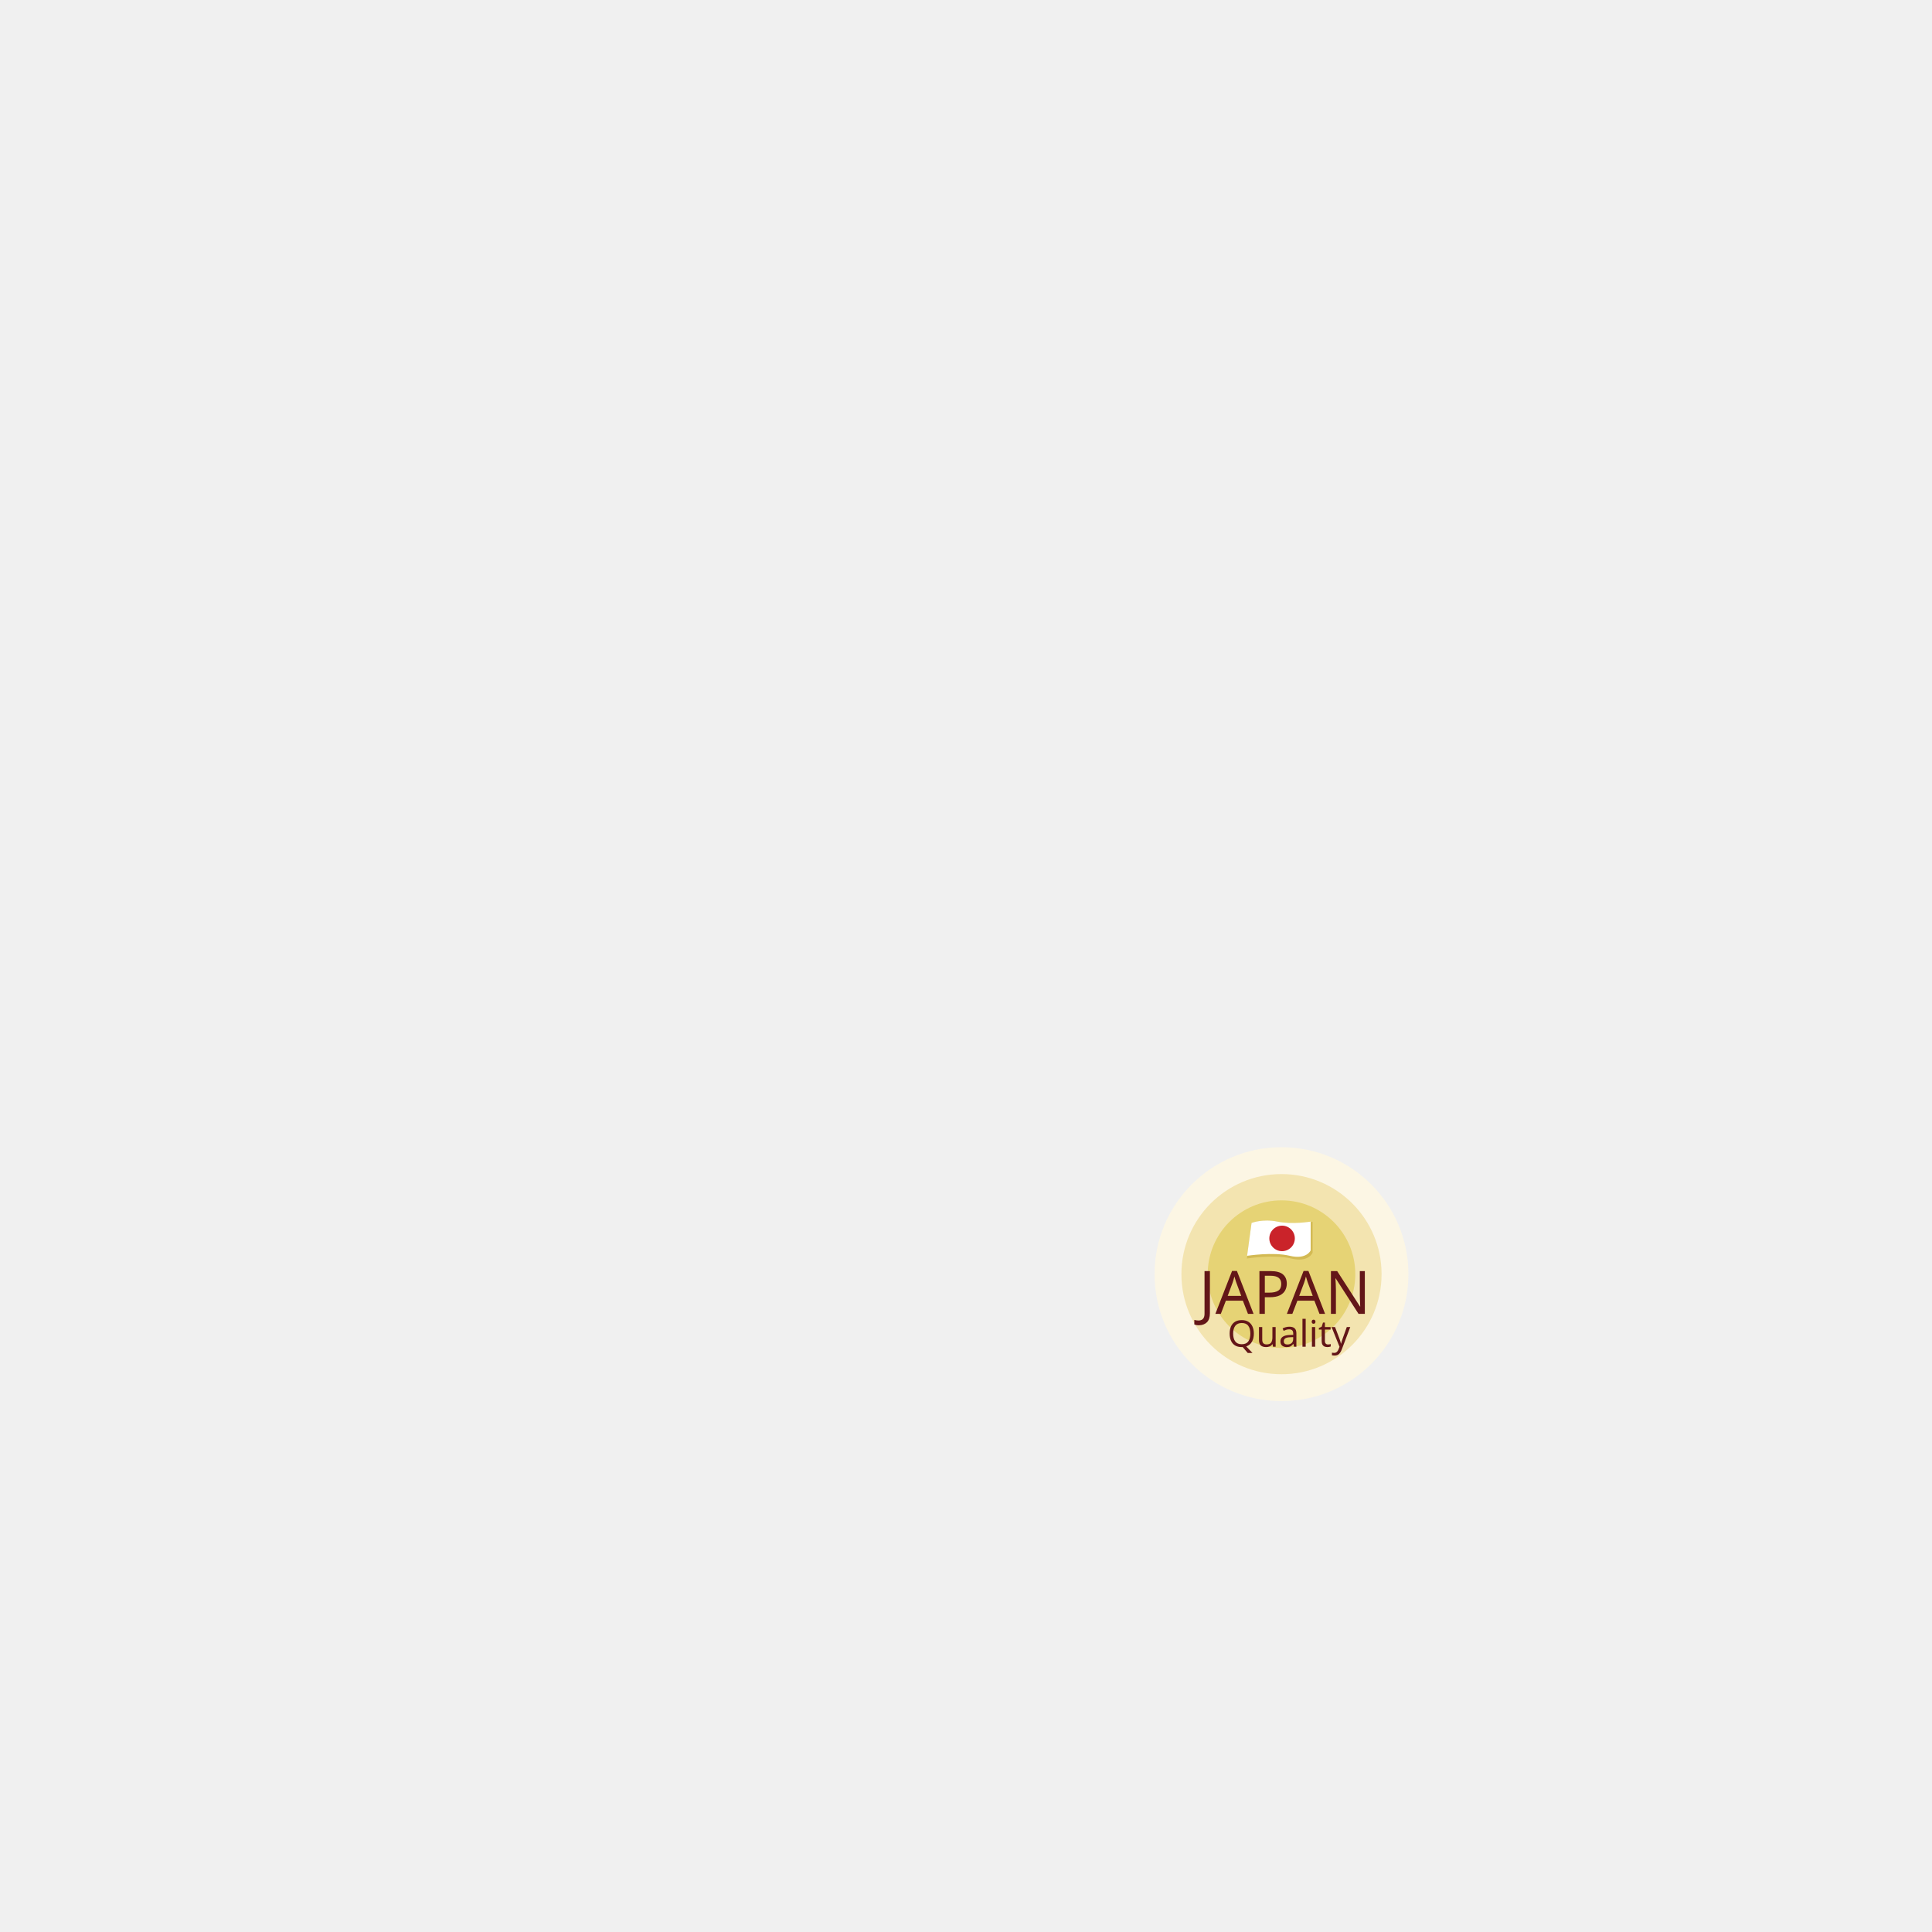
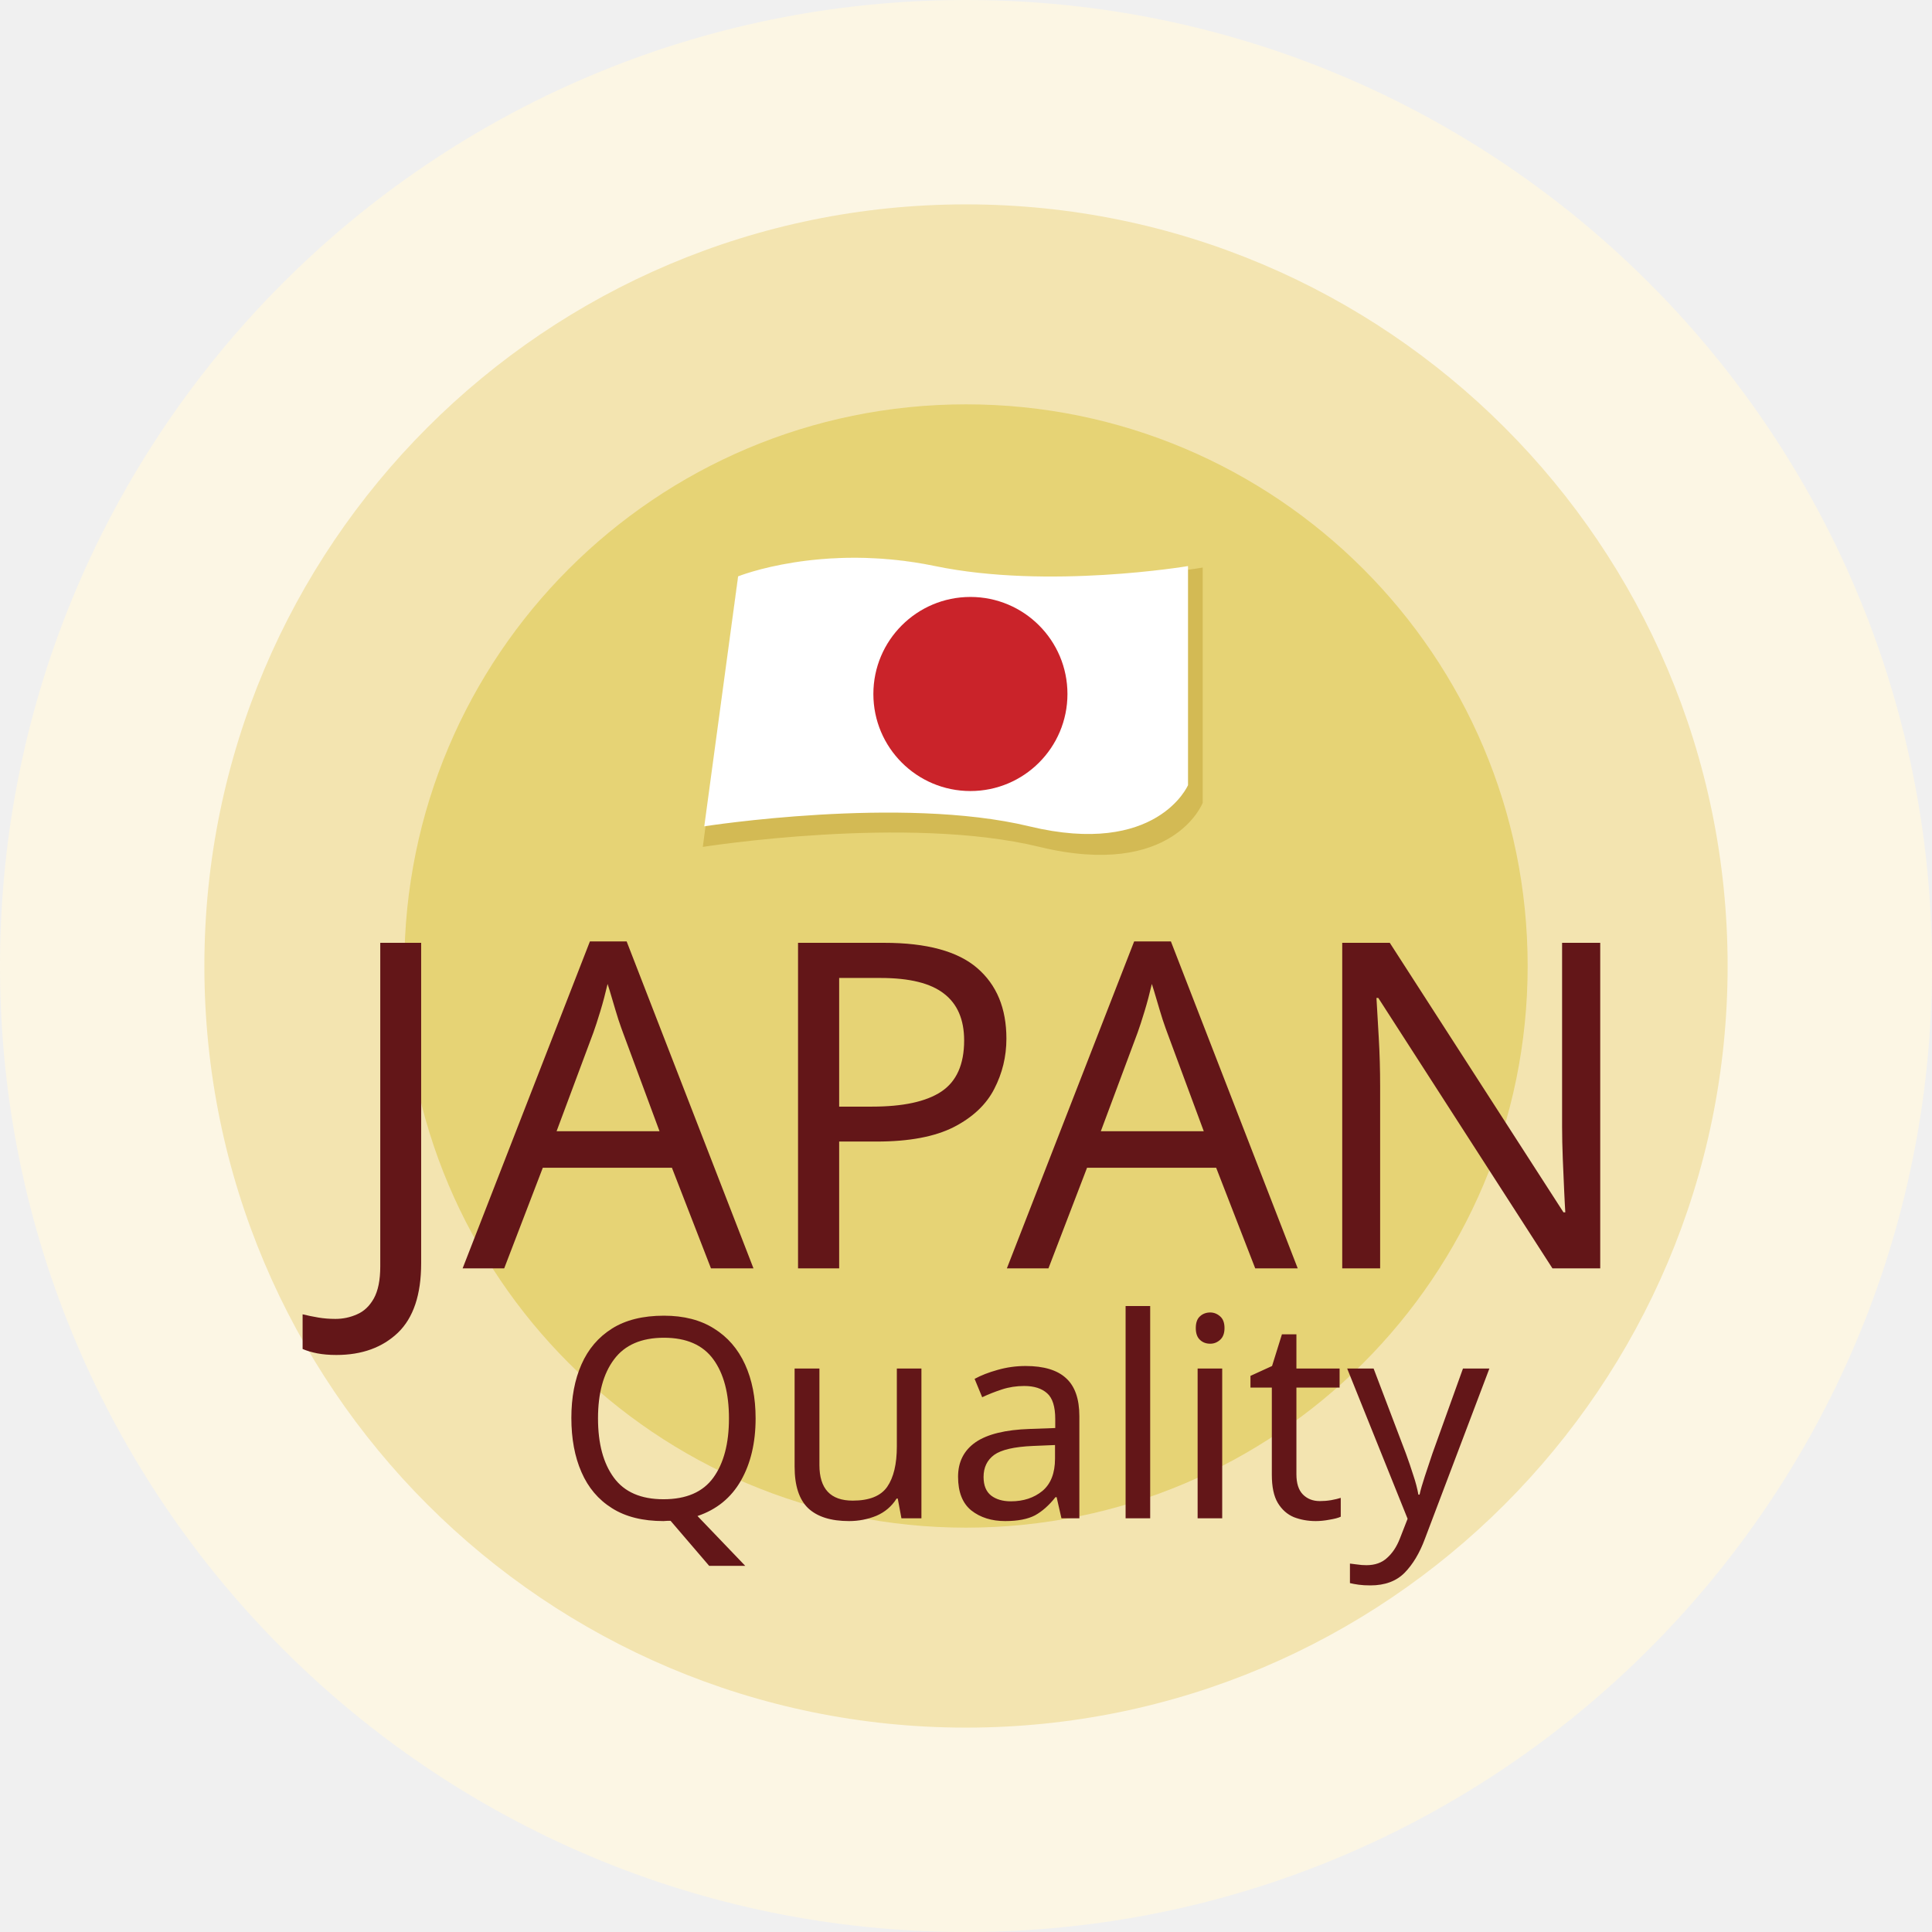
- <svg xmlns="http://www.w3.org/2000/svg" version="1.1" id="Layer_3" x="0px" y="0px" viewBox="0 0 1000 1000" style="enable-background:new 0 0 1000 1000;" xml:space="preserve">
+ <svg xmlns="http://www.w3.org/2000/svg" version="1.1" id="Layer_3" x="0px" y="0px" viewBox="0 0 131.4 131.4" style="enable-background:new 0 0 131.4 131.4;" xml:space="preserve">
  <style type="text/css">
	.st0{fill:#FCF6E4;}
	.st1{fill:#F3E4B0;}
	.st2{fill:#E6D375;}
	.st3{fill:#631618;}
- 	.st4{font-family:'BaskOldFace';}
+ 	.st4{font-family:'ArialMT';}
	.st5{font-size:31px;}
	.st6{font-size:19px;}
	.st7{fill:#D3BA54;}
	.st8{fill:#FFFFFF;}
	.st9{fill:#CA232A;}
</style>
-   <circle class="st0" cx="663.3" cy="659.5" r="65.7" />
-   <circle class="st1" cx="663.3" cy="659.5" r="51.8" />
-   <circle class="st2" cx="663.3" cy="659.5" r="38.2" />
+   <circle class="st0" cx="65.7" cy="65.7" r="65.7" />
+   <circle class="st1" cx="65.7" cy="65.7" r="51.8" />
+   <circle class="st2" cx="65.7" cy="65.7" r="38.2" />
  <g>
-     <text transform="matrix(1 0 0 1 620.6033 680.0643)">
-       <tspan x="0" y="0" class="st3 st4 st5">JAPAN</tspan>
-       <tspan x="14.7" y="17" class="st3 st4 st6">Quality</tspan>
-     </text>
+     <text transform="matrix(1 0 0 1 23.0033 86.2643)" class="st3 st4 st5">JAPAN</text>
+     <text transform="matrix(1 0 0 1 37.7033 103.2643)" class="st3 st4 st6">Quality</text>
  </g>
-   <path class="st7" d="M647.8,633.1l-2.4,18.3c0,0,13.9-2.2,22.9,0c9.1,2.2,11.1-3,11.1-3v-16c0,0-9.8,1.7-17.9,0  C653.6,630.6,647.8,633.1,647.8,633.1z" />
-   <path class="st8" d="M647.8,633l-2.3,17c0,0,13.4-2.1,22.1,0s10.8-2.8,10.8-2.8v-14.9c0,0-9.5,1.6-17.2,0S647.8,633,647.8,633z" />
-   <circle class="st9" cx="663.6" cy="641" r="6.6" />
+   <path class="st7" d="M50.2,39.3l-2.4,18.3c0,0,13.9-2.2,22.9,0c9.1,2.2,11.1-3,11.1-3v-16c0,0-9.8,1.7-17.9,0  C56,36.8,50.2,39.3,50.2,39.3z" />
+   <path class="st8" d="M50.2,39.2l-2.3,17c0,0,13.4-2.1,22.1,0s10.8-2.8,10.8-2.8V38.5c0,0-9.5,1.6-17.2,0S50.2,39.2,50.2,39.2z" />
+   <circle class="st9" cx="66" cy="47.2" r="6.6" />
</svg>
